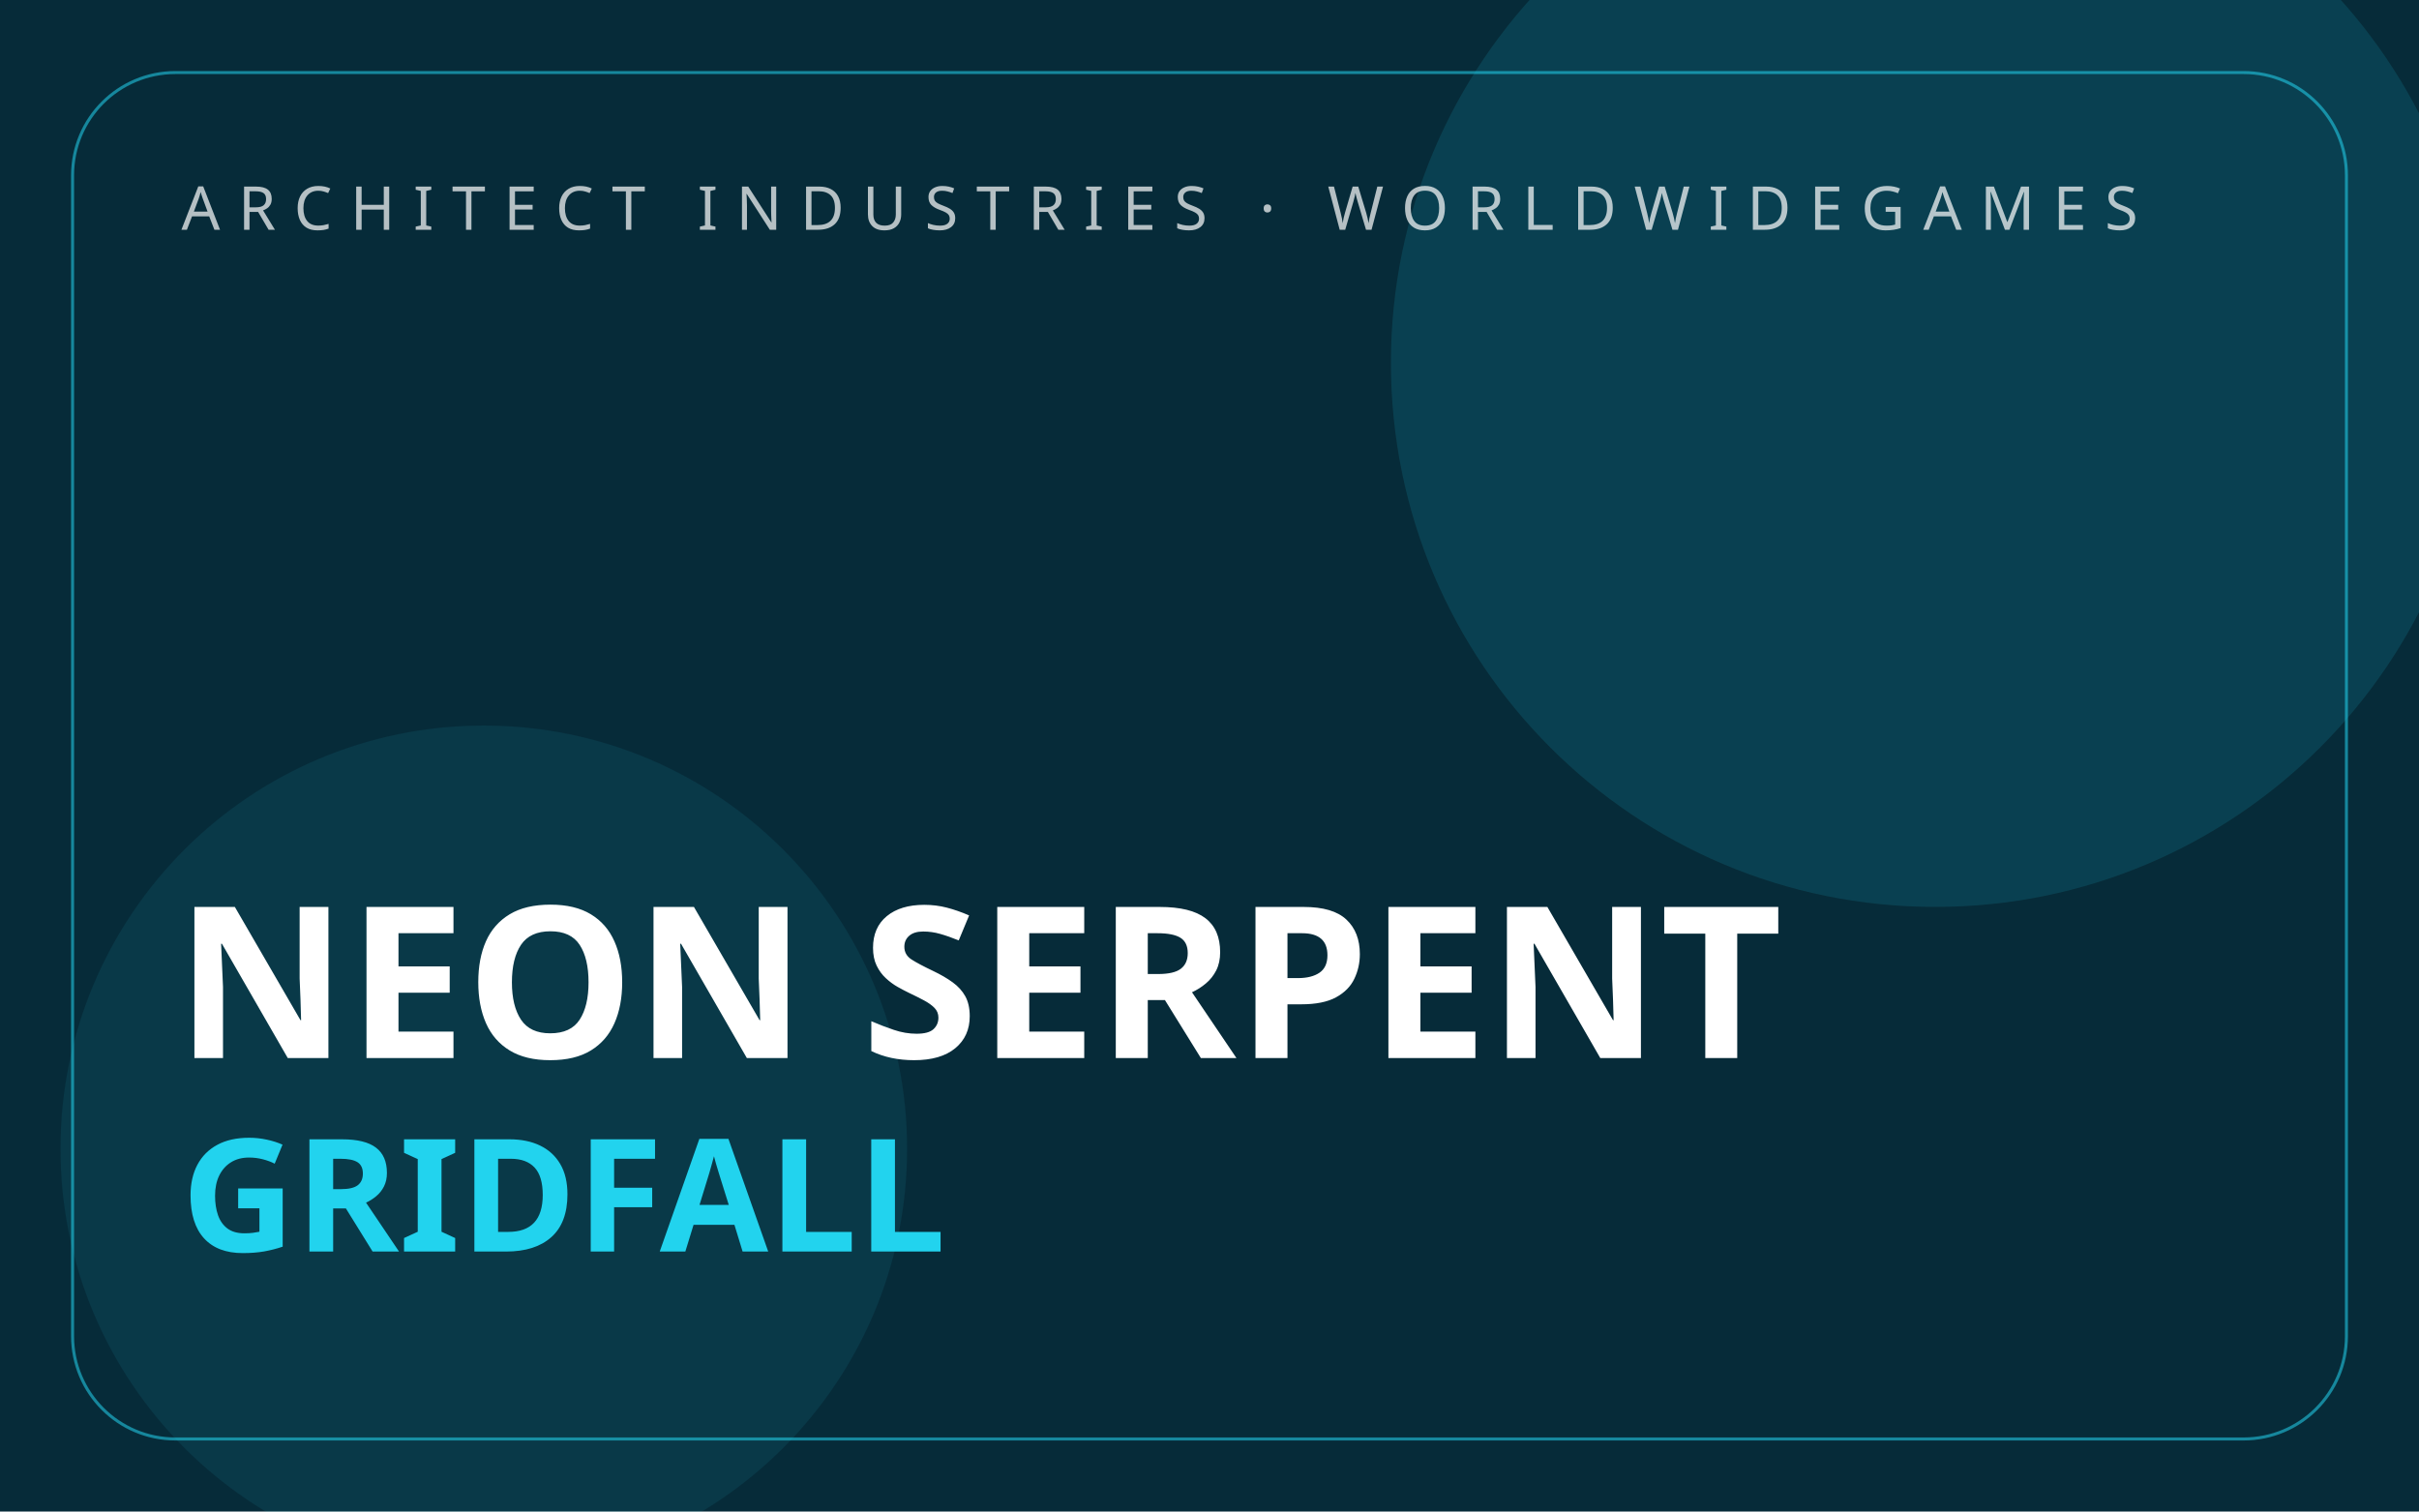
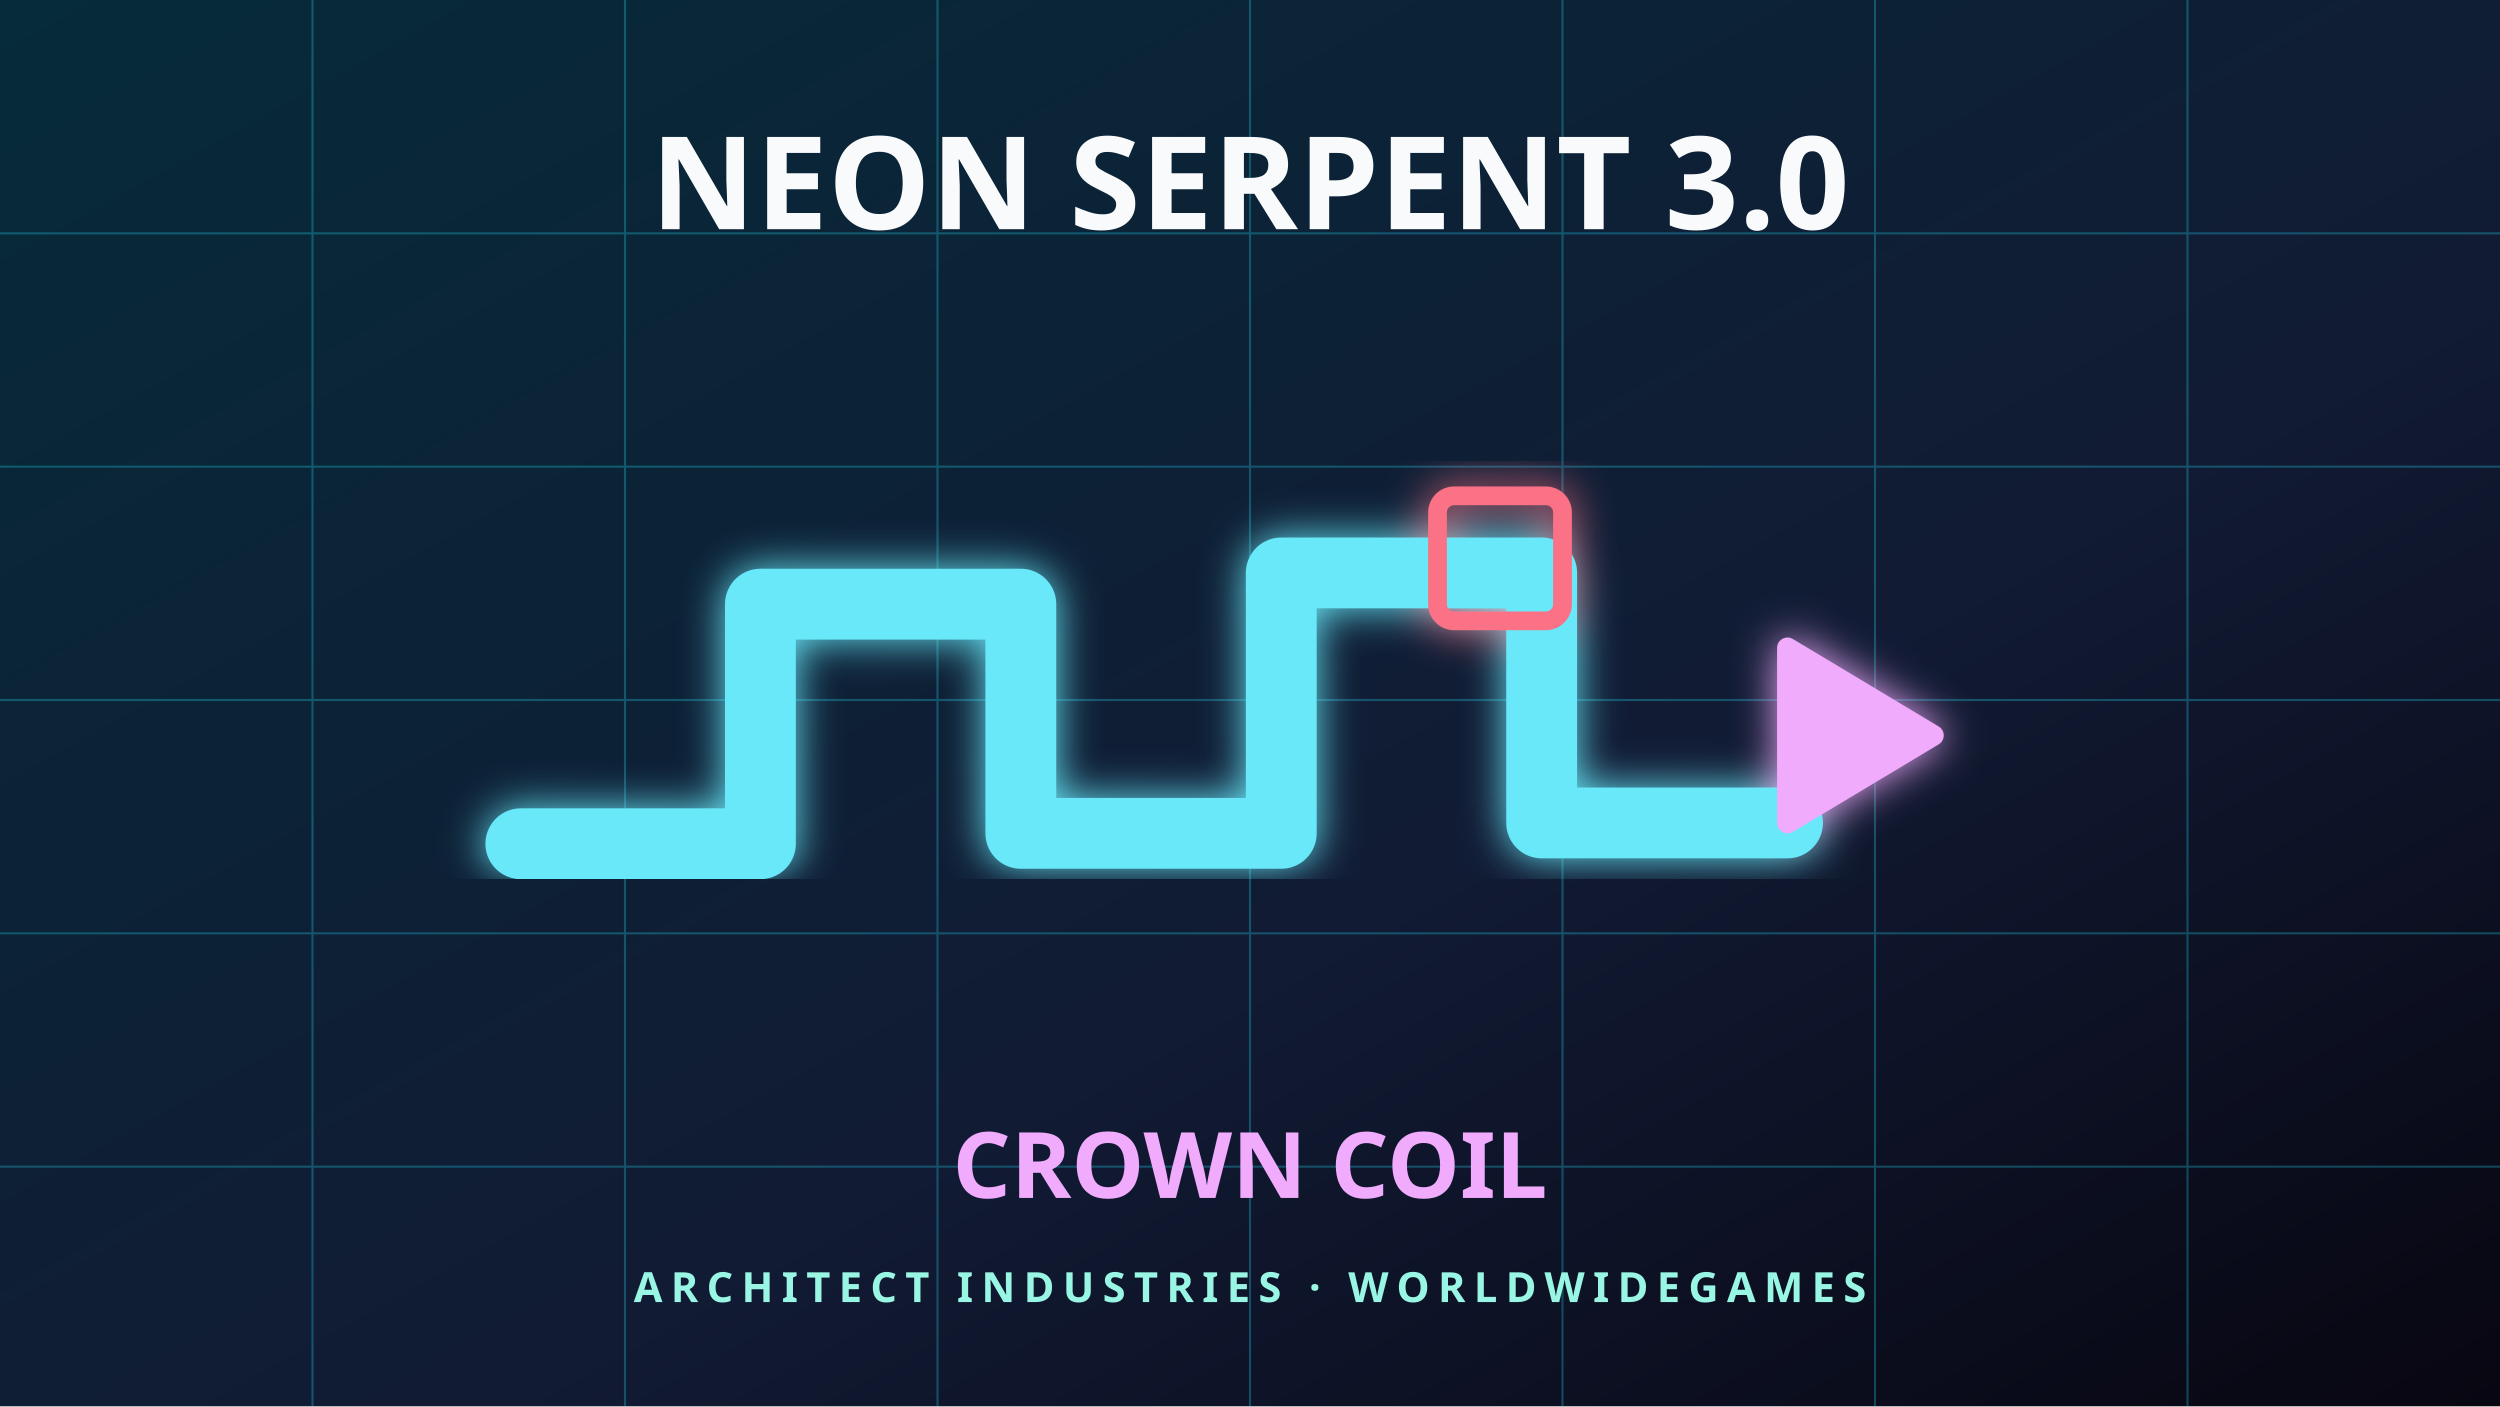
- <svg xmlns="http://www.w3.org/2000/svg" viewBox="0 0 800 500">
-   <rect width="800" height="500" fill="#062b39" />
-   <circle cx="640" cy="120" r="180" fill="#22d3ee" opacity=".13" />
-   <circle cx="160" cy="380" r="140" fill="#22d3ee" opacity=".08" />
-   <rect x="24" y="24" width="752" height="452" rx="34" fill="none" stroke="#22d3ee" opacity=".55" />
-   <text x="58" y="350" fill="#fff" font-family="system-ui,sans-serif" font-size="70" font-weight="900">NEON SERPENT</text>
-   <text x="60" y="414" fill="#22d3ee" font-family="system-ui,sans-serif" font-size="52" font-weight="800">GRIDFALL</text>
-   <text x="60" y="76" fill="#fff" opacity=".7" font-family="system-ui,sans-serif" font-size="20" letter-spacing="6">ARCHITECT INDUSTRIES · WORLDWIDEGAMES</text>
+ <svg xmlns="http://www.w3.org/2000/svg" viewBox="0 0 1200 675">
+   <defs>
+     <linearGradient id="bg" x2="1" y2="1">
+       <stop stop-color="#062b39" />
+       <stop offset=".6" stop-color="#111b34" />
+       <stop offset="1" stop-color="#080611" />
+     </linearGradient>
+     <filter id="g">
+       <feGaussianBlur stdDeviation="10" result="b" />
+       <feMerge>
+         <feMergeNode in="b" />
+         <feMergeNode in="SourceGraphic" />
+       </feMerge>
+     </filter>
+   </defs>
+   <rect width="1200" height="675" fill="url(#bg)" />
+   <g opacity=".3" stroke="#22d3ee">
+     <path d="M0 112h1200M0 224h1200M0 336h1200M0 448h1200M0 560h1200M150 0v675M300 0v675M450 0v675M600 0v675M750 0v675M900 0v675M1050 0v675" />
+   </g>
+   <g filter="url(#g)" fill="none" stroke-linecap="round" stroke-linejoin="round">
+     <path d="M250 405h115V290h125v110h125V275h125v120h118" stroke="#67e8f9" stroke-width="34" />
+     <path d="M858 395l70-42-70-42z" fill="#f0abfc" stroke="#f0abfc" stroke-width="10" />
+     <rect x="690" y="238" width="60" height="60" rx="8" stroke="#fb7185" stroke-width="9" />
+   </g>
+   <text x="600" y="110" text-anchor="middle" fill="#f8fafc" font-family="system-ui" font-weight="900" font-size="62">NEON SERPENT 3.0</text>
+   <text x="600" y="575" text-anchor="middle" fill="#f0abfc" font-family="system-ui" font-weight="900" font-size="44">CROWN COIL</text>
+   <text x="600" y="625" text-anchor="middle" fill="#99f6e4" font-family="system-ui" font-weight="700" font-size="20" letter-spacing="4">ARCHITECT INDUSTRIES · WORLDWIDEGAMES</text>
</svg>
